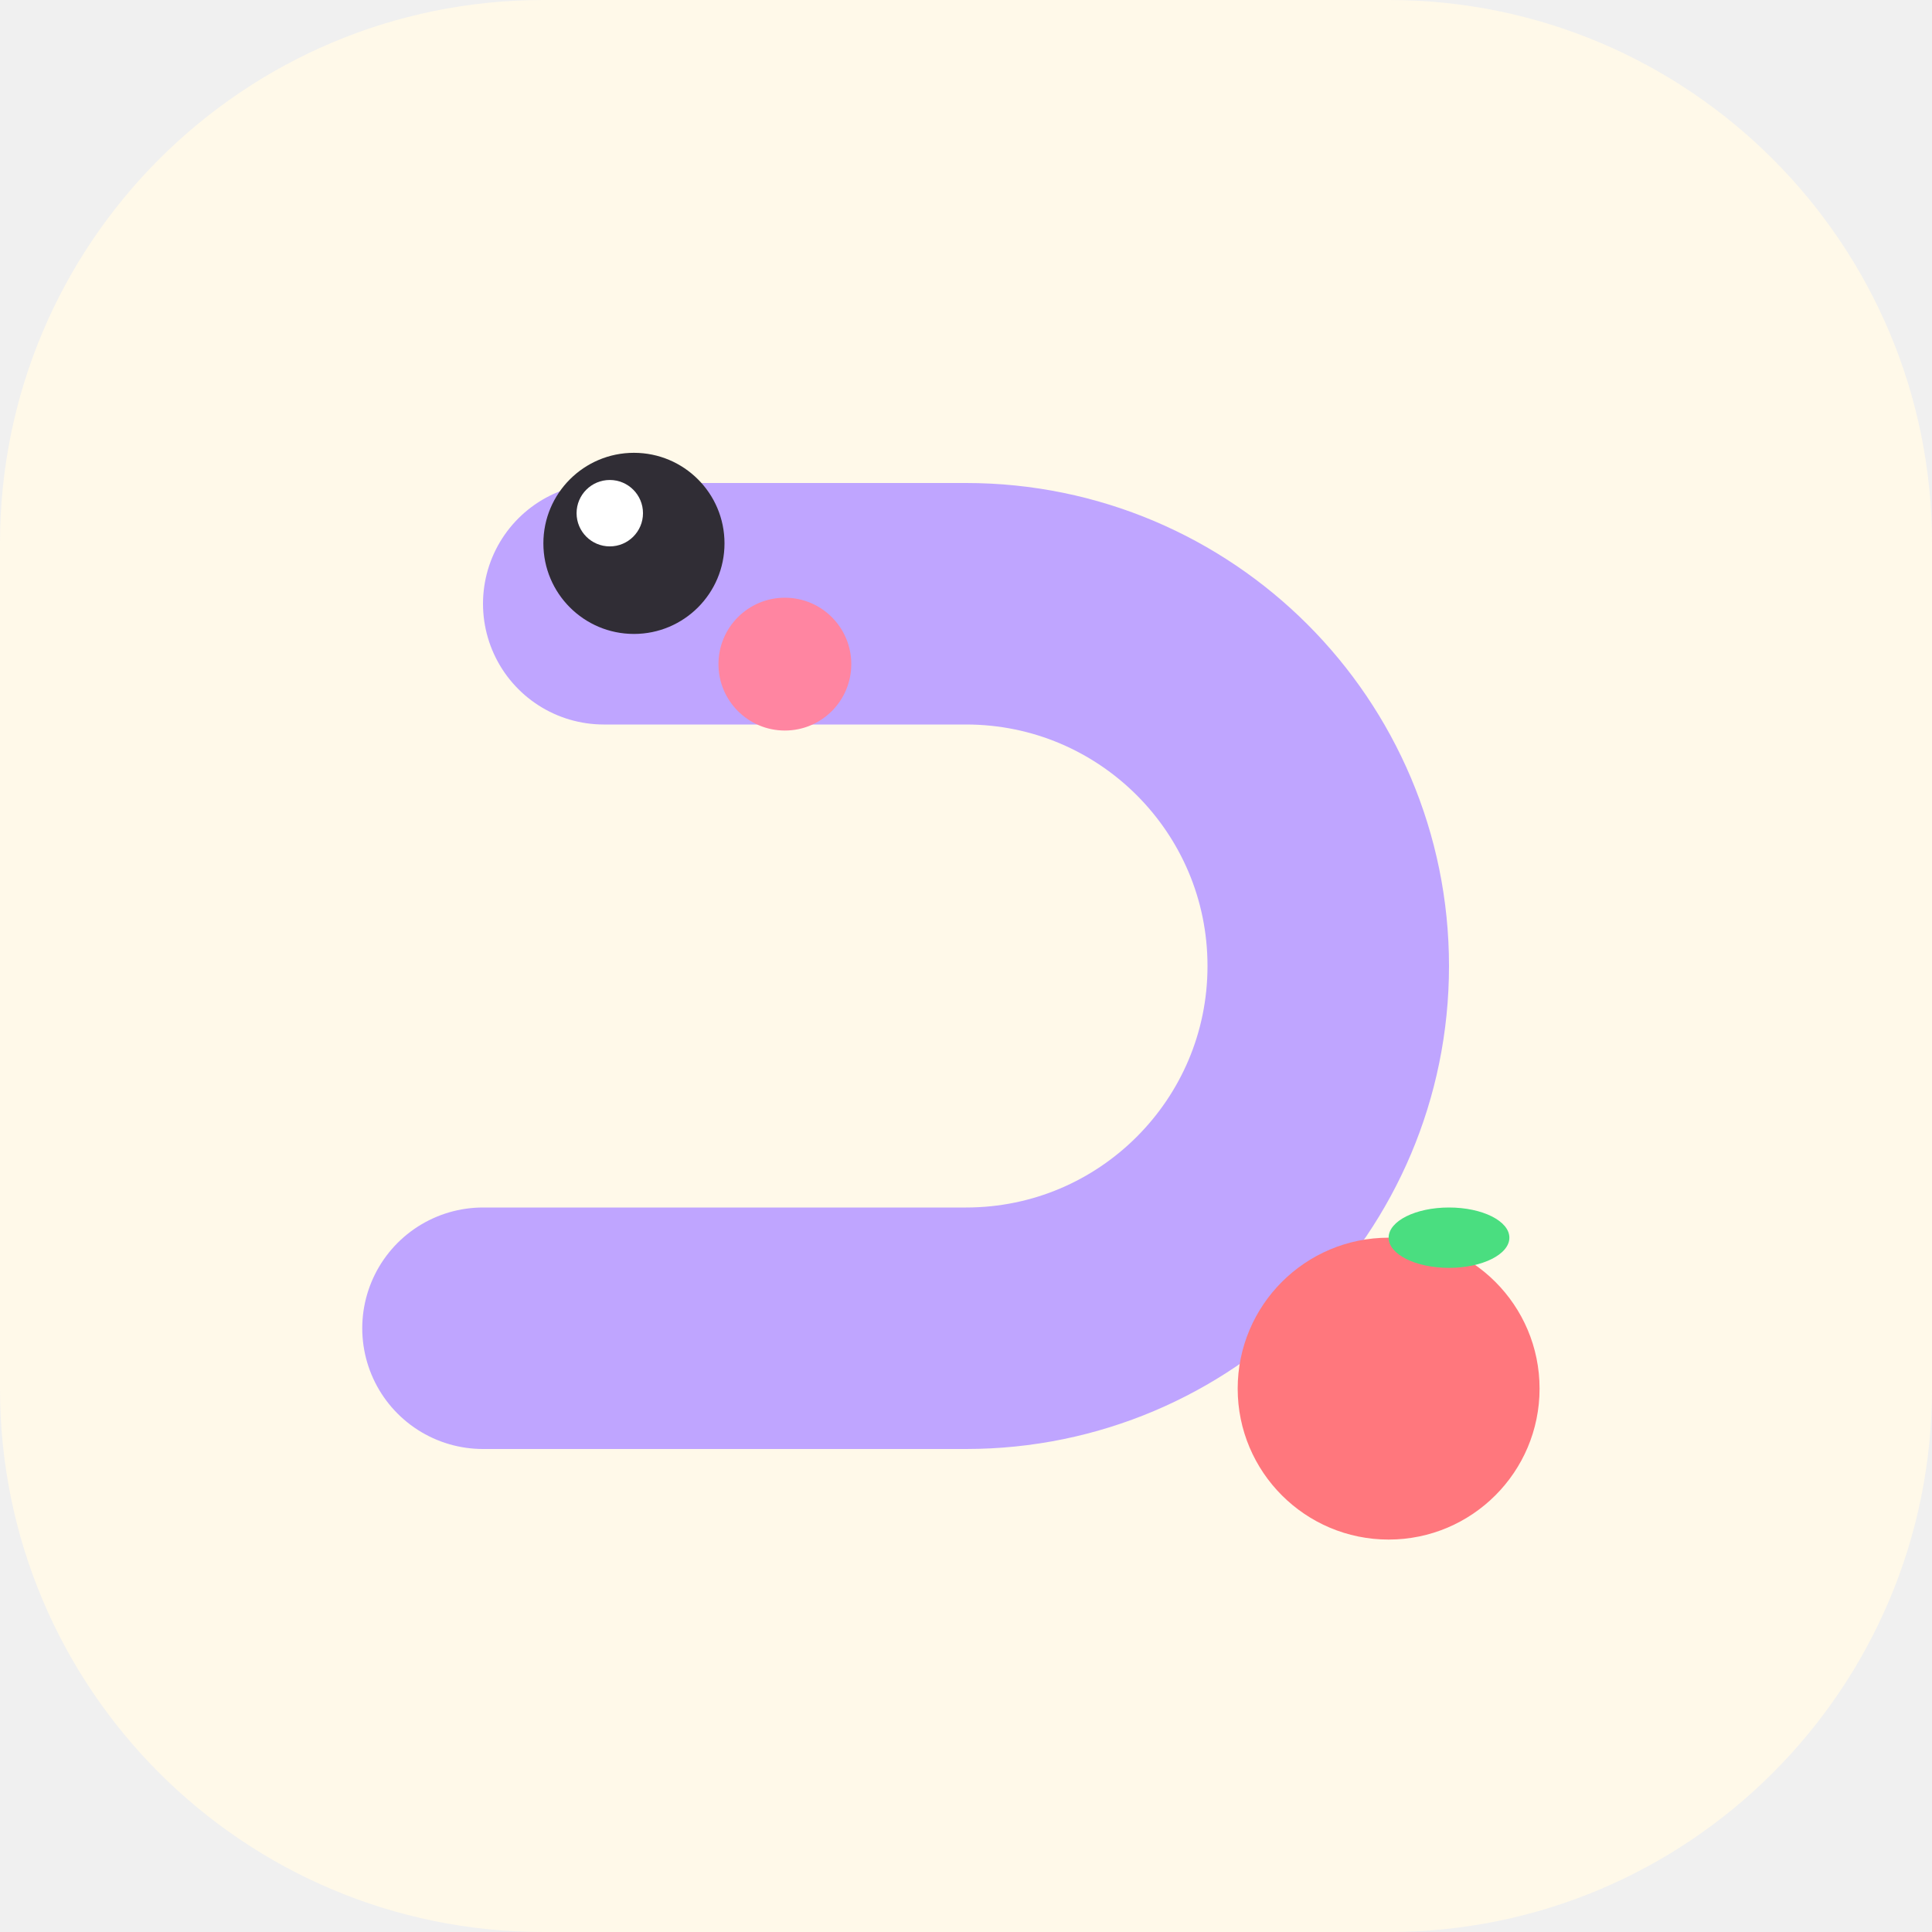
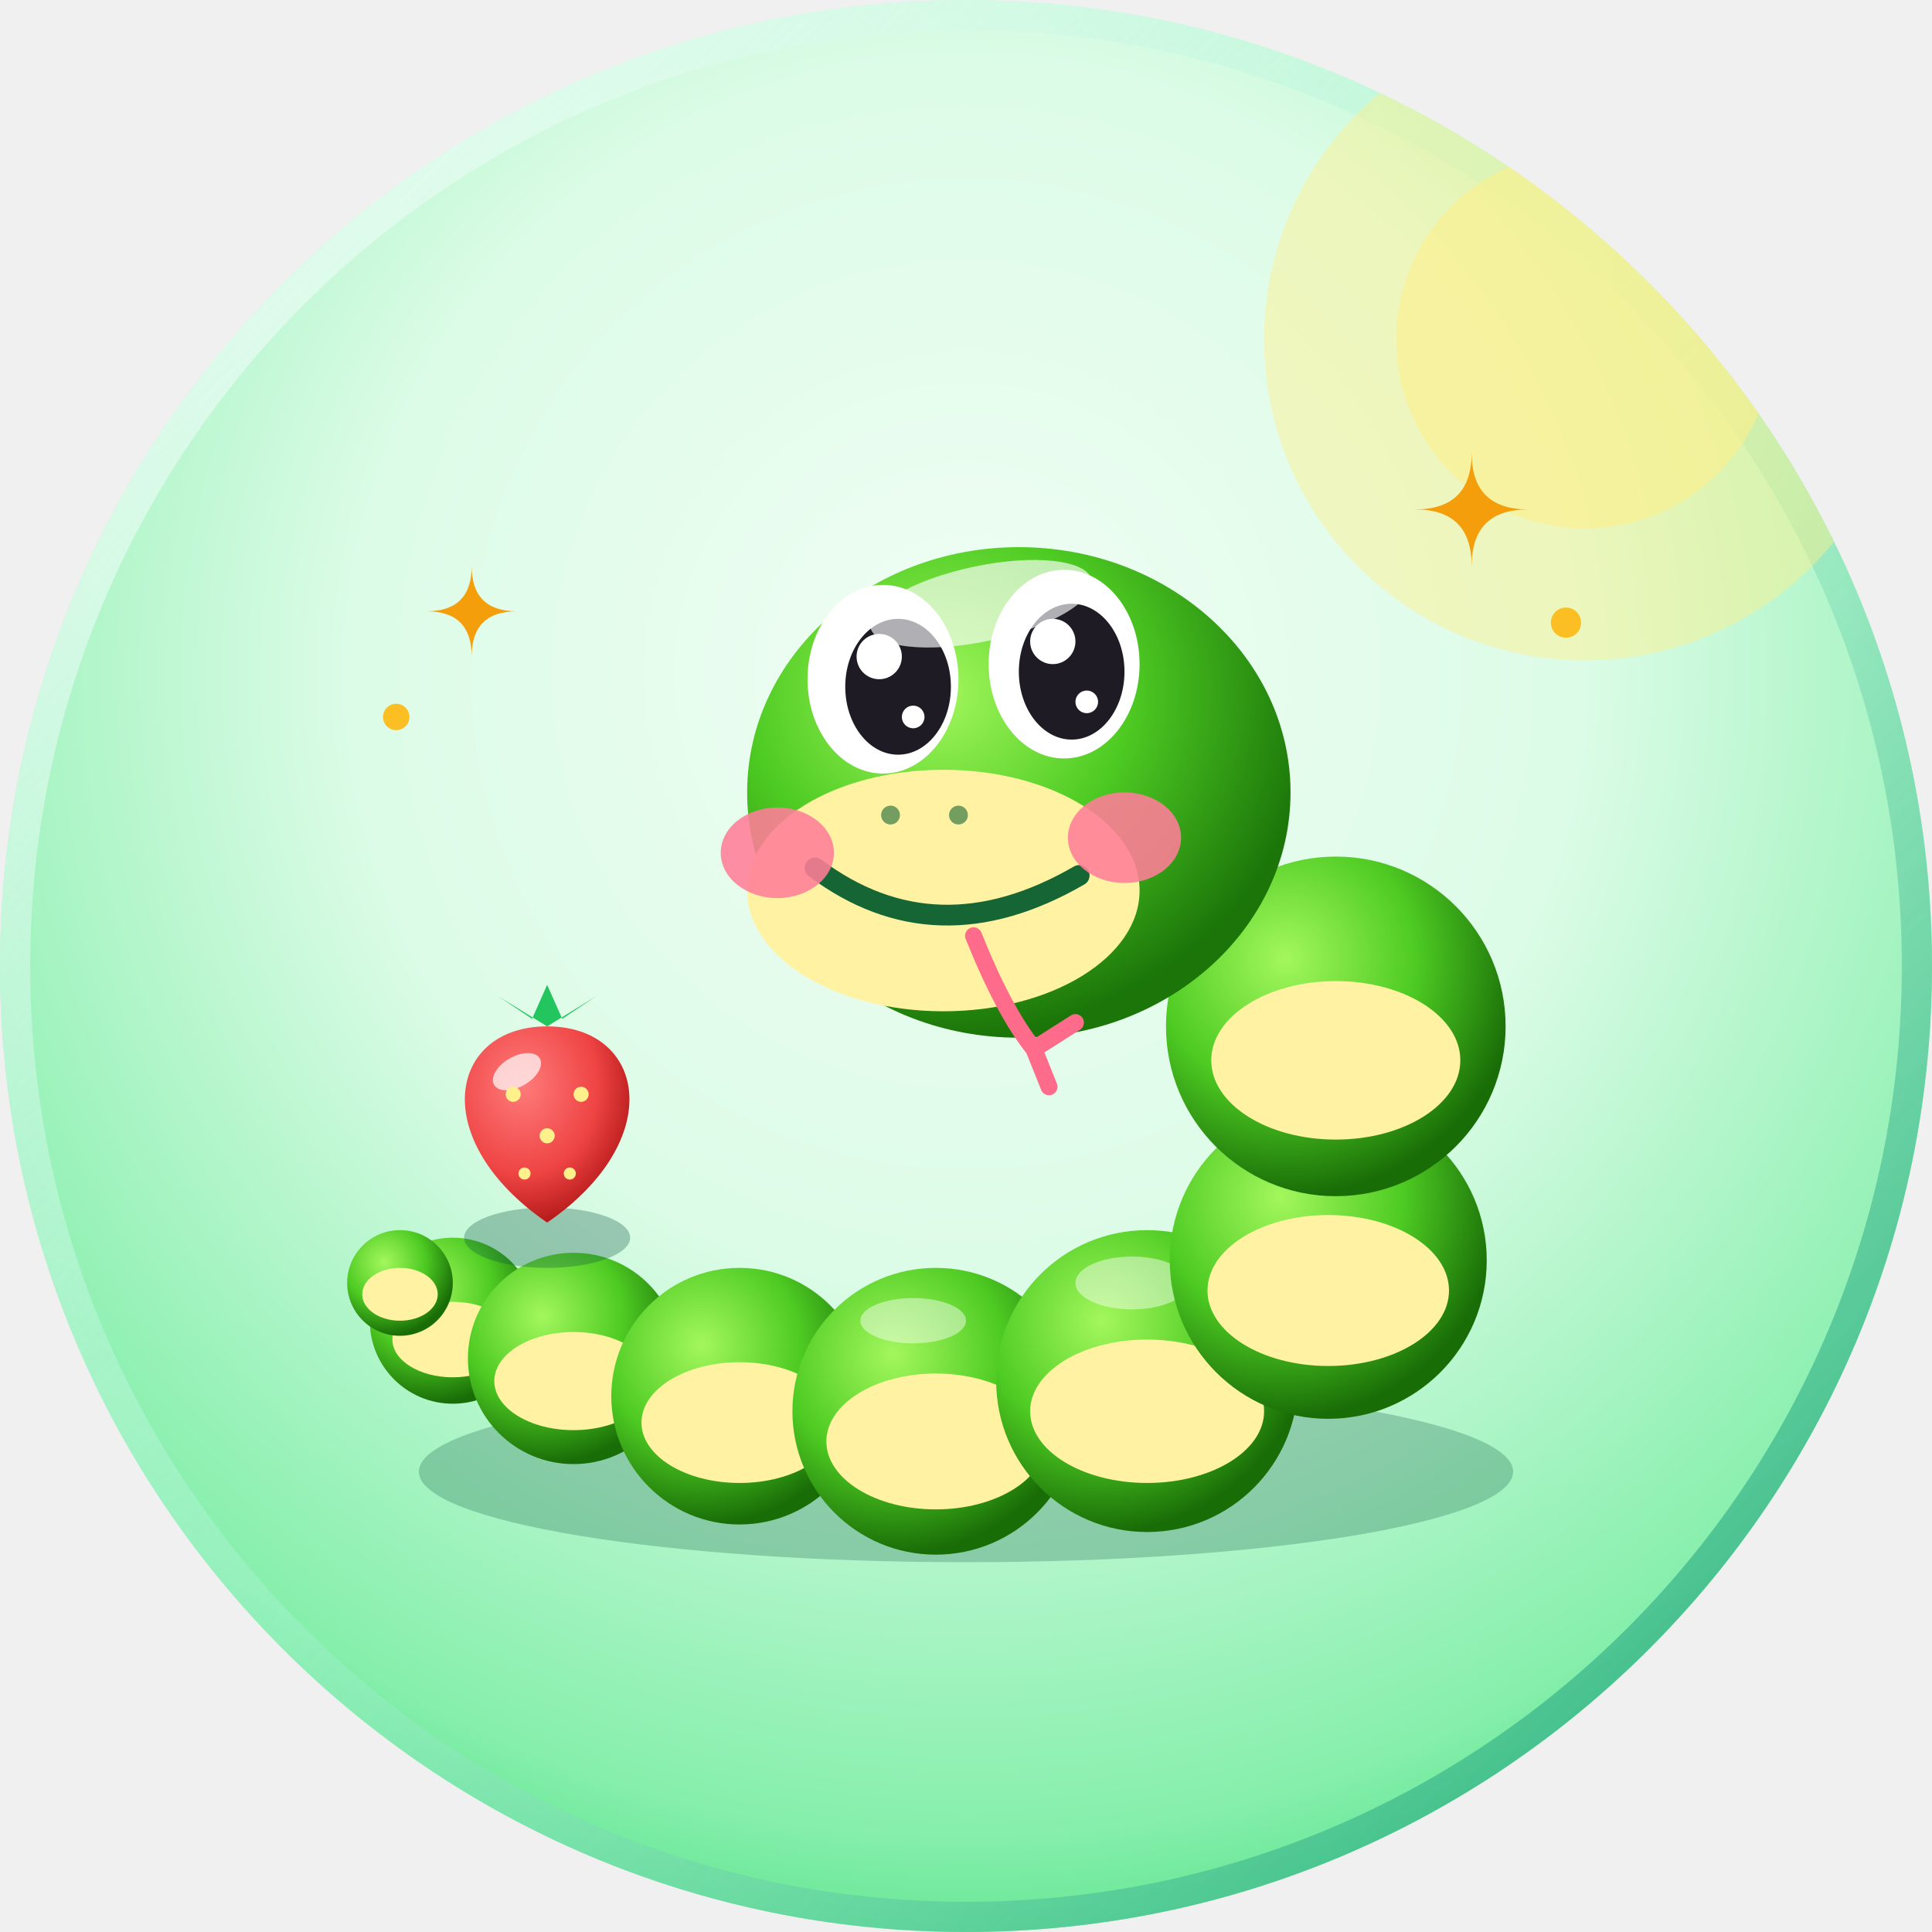
- <svg xmlns="http://www.w3.org/2000/svg" viewBox="0 0 64 64">
-   <rect width="64" height="64" rx="18" fill="#FFF9E9" />
-   <path d="M16 44 L32 44 A12 12 0 0 0 44 32 A12 12 0 0 0 32 20 L20 20" fill="none" stroke="#BFA5FF" stroke-width="8" stroke-linecap="round" stroke-linejoin="round" />
-   <circle cx="21" cy="18" r="3" fill="#302D35" />
-   <circle cx="20.2" cy="17" r="1.1" fill="#FFFFFF" />
-   <circle cx="26" cy="22" r="2.2" fill="#FF85A1" />
-   <circle cx="46" cy="46" r="5" fill="#FF777D" />
-   <ellipse cx="48" cy="41" rx="2" ry="1" fill="#4ADE80" />
+ <svg xmlns="http://www.w3.org/2000/svg" viewBox="0 0 512 512" width="512" height="512">
+   <defs>
+     <radialGradient id="bgGrad" cx="50%" cy="35%" r="70%">
+       <stop offset="0%" stop-color="#F0FDF4" />
+       <stop offset="45%" stop-color="#DCFCE7" />
+       <stop offset="85%" stop-color="#86EFAC" />
+       <stop offset="100%" stop-color="#4ADE80" />
+     </radialGradient>
+     <linearGradient id="rimGrad" x1="0%" y1="0%" x2="100%" y2="100%">
+       <stop offset="0%" stop-color="#FFFFFF" stop-opacity="0.9" />
+       <stop offset="50%" stop-color="#A7F3D0" stop-opacity="0.4" />
+       <stop offset="100%" stop-color="#059669" stop-opacity="0.8" />
+     </linearGradient>
+     <radialGradient id="snakeHeadGrad" cx="35%" cy="30%" r="70%">
+       <stop offset="0%" stop-color="#A3F75D" />
+       <stop offset="50%" stop-color="#4ECB23" />
+       <stop offset="100%" stop-color="#1B7509" />
+     </radialGradient>
+     <radialGradient id="snakeBodyGrad" cx="35%" cy="30%" r="70%">
+       <stop offset="0%" stop-color="#A3F75D" />
+       <stop offset="55%" stop-color="#4ECB23" />
+       <stop offset="100%" stop-color="#196D07" />
+     </radialGradient>
+     <radialGradient id="strawberryGrad" cx="35%" cy="30%" r="70%">
+       <stop offset="0%" stop-color="#FF7B7B" />
+       <stop offset="65%" stop-color="#EF4444" />
+       <stop offset="100%" stop-color="#B91C1C" />
+     </radialGradient>
+     <clipPath id="circleClip">
+       <circle cx="256" cy="256" r="256" />
+     </clipPath>
+   </defs>
+   <g clip-path="url(#circleClip)">
+     <circle cx="256" cy="256" r="256" fill="url(#bgGrad)" />
+     <circle cx="256" cy="256" r="252" fill="none" stroke="url(#rimGrad)" stroke-width="8" />
+     <circle cx="420" cy="90" r="85" fill="#FEF08A" opacity="0.45" />
+     <circle cx="420" cy="90" r="50" fill="#FEF08A" opacity="0.6" />
+     <ellipse cx="256" cy="390" rx="145" ry="24" fill="#064E3B" opacity="0.25" />
+     <g>
+       <circle cx="120" cy="350" r="22" fill="url(#snakeBodyGrad)" />
+       <ellipse cx="120" cy="355" rx="16" ry="10" fill="#FFF3A3" />
+       <circle cx="106" cy="340" r="14" fill="url(#snakeBodyGrad)" />
+       <ellipse cx="106" cy="343" rx="10" ry="7" fill="#FFF3A3" />
+     </g>
+     <g>
+       <circle cx="152" cy="360" r="28" fill="url(#snakeBodyGrad)" />
+       <ellipse cx="152" cy="366" rx="21" ry="13" fill="#FFF3A3" />
+     </g>
+     <g>
+       <circle cx="196" cy="370" r="34" fill="url(#snakeBodyGrad)" />
+       <ellipse cx="196" cy="377" rx="26" ry="16" fill="#FFF3A3" />
+     </g>
+     <g>
+       <circle cx="248" cy="374" r="38" fill="url(#snakeBodyGrad)" />
+       <ellipse cx="248" cy="382" rx="29" ry="18" fill="#FFF3A3" />
+       <ellipse cx="242" cy="350" rx="14" ry="6" fill="#FFFFFF" opacity="0.45" />
+     </g>
+     <g>
+       <circle cx="304" cy="366" r="40" fill="url(#snakeBodyGrad)" />
+       <ellipse cx="304" cy="374" rx="31" ry="19" fill="#FFF3A3" />
+       <ellipse cx="300" cy="340" rx="15" ry="7" fill="#FFFFFF" opacity="0.45" />
+     </g>
+     <g>
+       <circle cx="352" cy="334" r="42" fill="url(#snakeBodyGrad)" />
+       <ellipse cx="352" cy="342" rx="32" ry="20" fill="#FFF3A3" />
+       <ellipse cx="350" cy="306" rx="16" ry="8" fill="#FFFFFF" opacity="0.5" />
+     </g>
+     <g>
+       <circle cx="354" cy="272" r="45" fill="url(#snakeBodyGrad)" />
+       <ellipse cx="354" cy="281" rx="33" ry="21" fill="#FFF3A3" />
+     </g>
+     <g id="snake-head">
+       <ellipse cx="270" cy="210" rx="72" ry="65" fill="url(#snakeHeadGrad)" />
+       <ellipse cx="250" cy="236" rx="52" ry="32" fill="#FFF3A3" />
+       <path d="M 216 230 Q 248 254 286 232" stroke="#166534" stroke-width="5.5" stroke-linecap="round" fill="none" />
+       <path d="M 258 248 Q 266 268 274 278 L 285 271 M 274 278 L 278 288" stroke="#FF6B8B" stroke-width="4.5" stroke-linecap="round" stroke-linejoin="round" fill="none" />
+       <ellipse cx="206" cy="226" rx="15" ry="12" fill="#FF7E98" opacity="0.88" />
+       <ellipse cx="298" cy="222" rx="15" ry="12" fill="#FF7E98" opacity="0.88" />
+       <g id="left-eye">
+         <ellipse cx="234" cy="180" rx="20" ry="25" fill="#FFFFFF" />
+         <ellipse cx="238" cy="182" rx="14" ry="18" fill="#1E1B24" />
+         <circle cx="233" cy="174" r="6" fill="#FFFFFF" />
+         <circle cx="242" cy="190" r="3" fill="#FFFFFF" />
+       </g>
+       <g id="right-eye">
+         <ellipse cx="282" cy="176" rx="20" ry="25" fill="#FFFFFF" />
+         <ellipse cx="284" cy="178" rx="14" ry="18" fill="#1E1B24" />
+         <circle cx="279" cy="170" r="6" fill="#FFFFFF" />
+         <circle cx="288" cy="186" r="3" fill="#FFFFFF" />
+       </g>
+       <ellipse cx="260" cy="160" rx="30" ry="10" transform="rotate(-12 260 160)" fill="#FFFFFF" opacity="0.65" />
+       <circle cx="236" cy="216" r="2.5" fill="#166534" opacity="0.6" />
+       <circle cx="254" cy="216" r="2.5" fill="#166534" opacity="0.6" />
+     </g>
+     <g transform="translate(145, 290)">
+       <ellipse cx="0" cy="38" rx="22" ry="8" fill="#064E3B" opacity="0.3" />
+       <path d="M 0 -18 C 26 -18 32 12 0 34 C -32 12 -26 -18 0 -18 Z" fill="url(#strawberryGrad)" />
+       <ellipse cx="-8" cy="-6" rx="7" ry="4" transform="rotate(-30 -8 -6)" fill="#FFFFFF" opacity="0.7" />
+       <circle cx="-9" cy="0" r="2" fill="#FEF08A" />
+       <circle cx="9" cy="0" r="2" fill="#FEF08A" />
+       <circle cx="0" cy="11" r="2" fill="#FEF08A" />
+       <circle cx="-6" cy="21" r="1.6" fill="#FEF08A" />
+       <circle cx="6" cy="21" r="1.6" fill="#FEF08A" />
+       <path d="M 0 -18 L -13 -26 L -4 -20 L 0 -29 L 4 -20 L 13 -26 Z" fill="#22C55E" />
+     </g>
+     <g fill="#F59E0B">
+       <path d="M 390 120 Q 390 135 405 135 Q 390 135 390 150 Q 390 135 375 135 Q 390 135 390 120 Z" />
+       <circle cx="415" cy="165" r="4" fill="#FBBF24" />
+       <path d="M 125 150 Q 125 162 137 162 Q 125 162 125 174 Q 125 162 113 162 Q 125 162 125 150 Z" />
+       <circle cx="105" cy="190" r="3.5" fill="#FBBF24" />
+     </g>
+   </g>
</svg>
